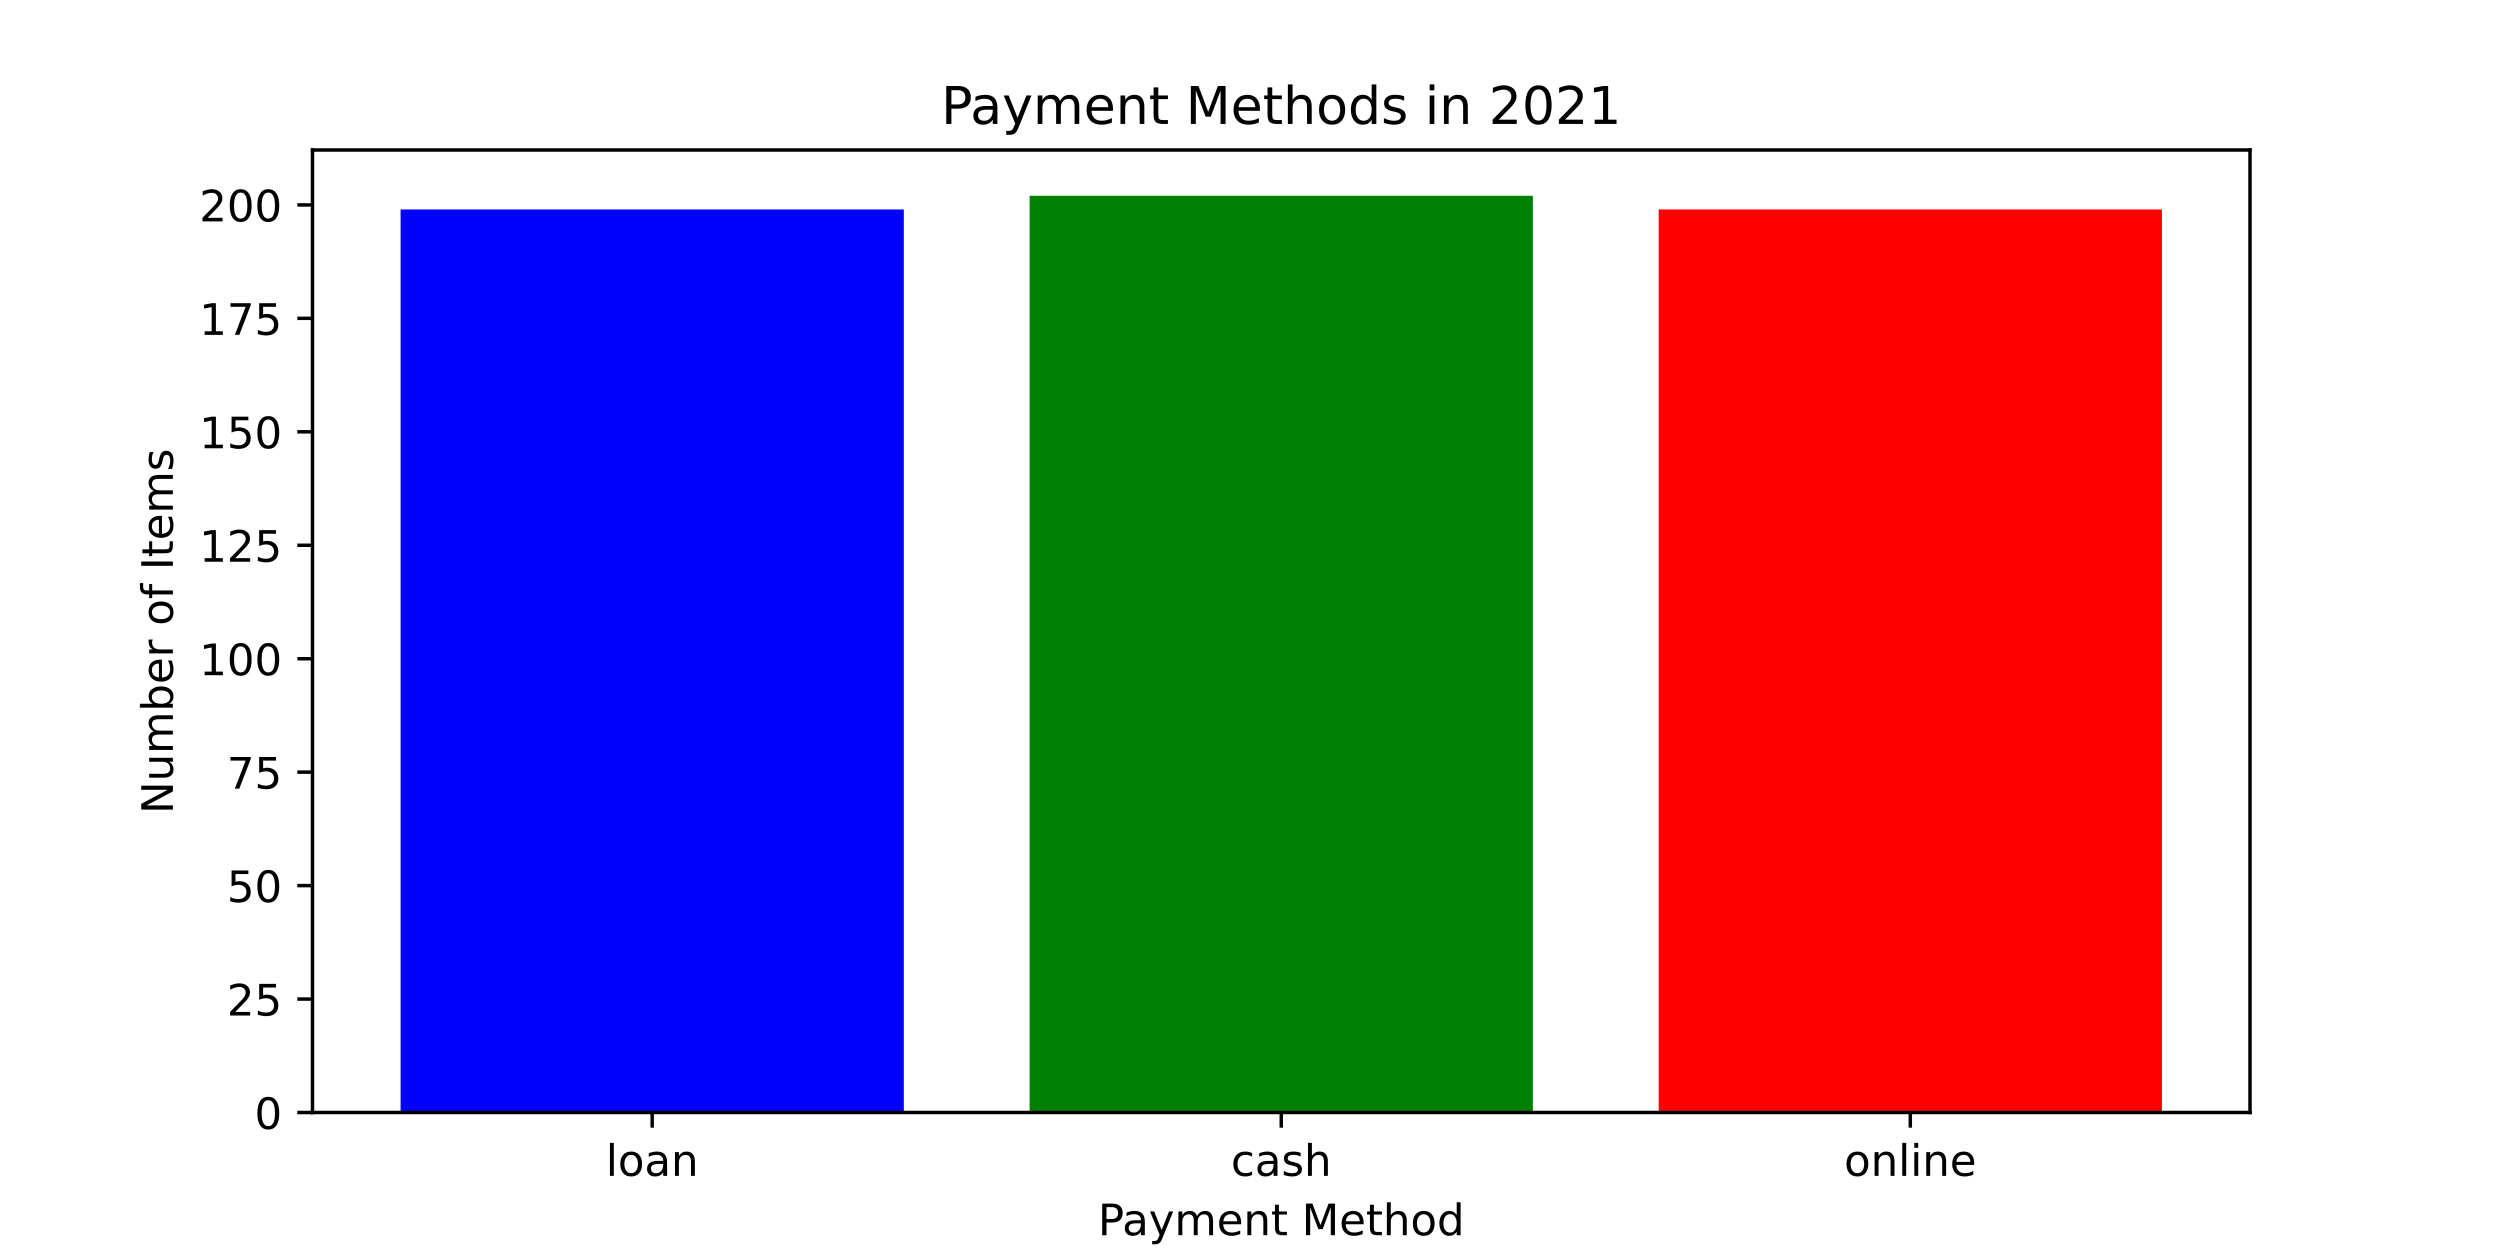
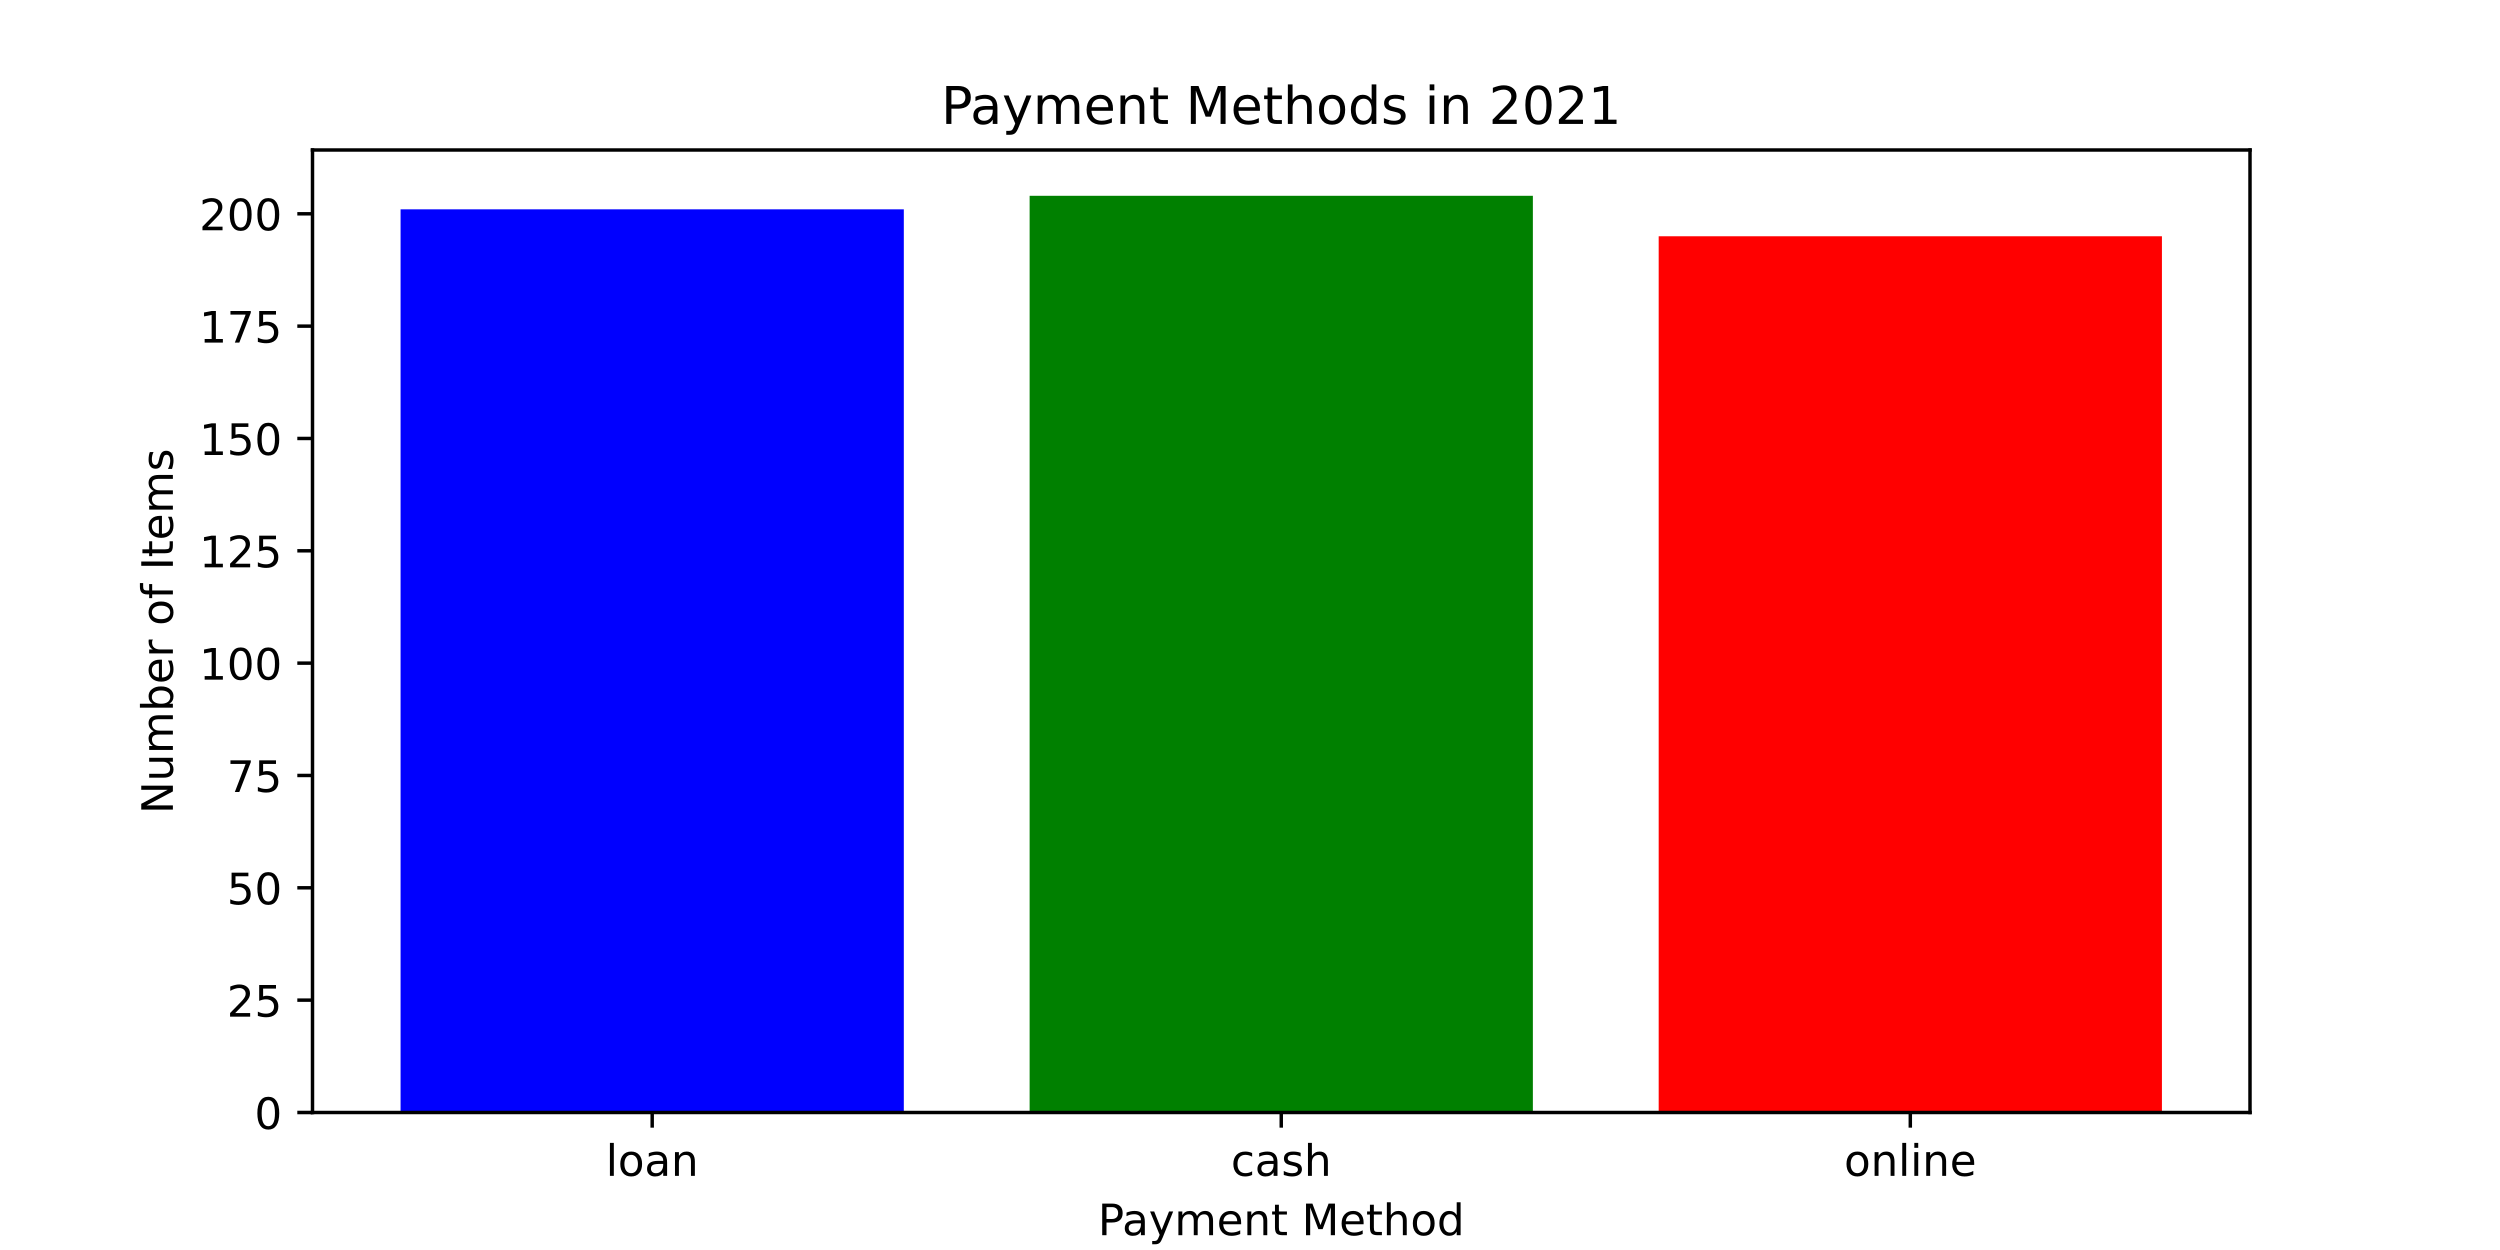
<svg xmlns="http://www.w3.org/2000/svg" xmlns:xlink="http://www.w3.org/1999/xlink" width="576pt" height="288pt" viewBox="0 0 576 288" version="1.1">
  <defs>
    <style type="text/css">*{stroke-linejoin: round; stroke-linecap: butt}</style>
  </defs>
  <g id="figure_1">
    <g id="patch_1">
      <path d="M 0 288  L 576 288  L 576 0  L 0 0  z " style="fill: #ffffff" />
    </g>
    <g id="axes_1">
      <g id="patch_2">
        <path d="M 72 256.32  L 518.4 256.32  L 518.4 34.56  L 72 34.56  z " style="fill: #ffffff" />
      </g>
      <g id="patch_3">
-         <path d="M 92.291 256.32  L 208.239 256.32  L 208.239 48.257  L 92.291 48.257  z " clip-path="url(#p12fcc0cf06)" style="fill: #0000ff" />
+         <path d="M 92.291 256.32  L 208.239 256.32  L 208.239 48.226  L 92.291 48.226  z " clip-path="url(#pbe006091a9)" style="fill: #0000ff" />
      </g>
      <g id="patch_4">
-         <path d="M 237.226 256.32  L 353.174 256.32  L 353.174 45.12  L 237.226 45.12  z " clip-path="url(#p12fcc0cf06)" style="fill: #008000" />
+         <path d="M 237.226 256.32  L 353.174 256.32  L 353.174 45.12  L 237.226 45.12  z " clip-path="url(#pbe006091a9)" style="fill: #008000" />
      </g>
      <g id="patch_5">
-         <path d="M 382.161 256.32  L 498.109 256.32  L 498.109 48.257  L 382.161 48.257  z " clip-path="url(#p12fcc0cf06)" style="fill: #ff0000" />
+         <path d="M 382.161 256.32  L 498.109 256.32  L 498.109 54.438  L 382.161 54.438  z " clip-path="url(#pbe006091a9)" style="fill: #ff0000" />
      </g>
      <g id="matplotlib.axis_1">
        <g id="xtick_1">
          <g id="line2d_1">
            <defs>
-               <path id="m74c9b654a2" d="M 0 0  L 0 3.5  " style="stroke: #000000; stroke-width: 0.8" />
+               <path id="m2adef48b5e" d="M 0 0  L 0 3.5  " style="stroke: #000000; stroke-width: 0.8" />
            </defs>
            <g>
-               <use xlink:href="#m74c9b654a2" x="150.265" y="256.32" style="stroke: #000000; stroke-width: 0.8" />
+               <use xlink:href="#m2adef48b5e" x="150.265" y="256.32" style="stroke: #000000; stroke-width: 0.8" />
            </g>
          </g>
          <g id="text_1">
            <g transform="translate(139.5837 270.9184) scale(0.1 -0.1)">
              <defs>
                <path id="DejaVuSans-6c" d="M 603 4863  L 1178 4863  L 1178 0  L 603 0  L 603 4863  z " transform="scale(0.015625)" />
                <path id="DejaVuSans-6f" d="M 1959 3097  Q 1497 3097 1228 2736  Q 959 2375 959 1747  Q 959 1119 1226 758  Q 1494 397 1959 397  Q 2419 397 2687 759  Q 2956 1122 2956 1747  Q 2956 2369 2687 2733  Q 2419 3097 1959 3097  z M 1959 3584  Q 2709 3584 3137 3096  Q 3566 2609 3566 1747  Q 3566 888 3137 398  Q 2709 -91 1959 -91  Q 1206 -91 779 398  Q 353 888 353 1747  Q 353 2609 779 3096  Q 1206 3584 1959 3584  z " transform="scale(0.015625)" />
                <path id="DejaVuSans-61" d="M 2194 1759  Q 1497 1759 1228 1600  Q 959 1441 959 1056  Q 959 750 1161 570  Q 1363 391 1709 391  Q 2188 391 2477 730  Q 2766 1069 2766 1631  L 2766 1759  L 2194 1759  z M 3341 1997  L 3341 0  L 2766 0  L 2766 531  Q 2569 213 2275 61  Q 1981 -91 1556 -91  Q 1019 -91 701 211  Q 384 513 384 1019  Q 384 1609 779 1909  Q 1175 2209 1959 2209  L 2766 2209  L 2766 2266  Q 2766 2663 2505 2880  Q 2244 3097 1772 3097  Q 1472 3097 1187 3025  Q 903 2953 641 2809  L 641 3341  Q 956 3463 1253 3523  Q 1550 3584 1831 3584  Q 2591 3584 2966 3190  Q 3341 2797 3341 1997  z " transform="scale(0.015625)" />
                <path id="DejaVuSans-6e" d="M 3513 2113  L 3513 0  L 2938 0  L 2938 2094  Q 2938 2591 2744 2837  Q 2550 3084 2163 3084  Q 1697 3084 1428 2787  Q 1159 2491 1159 1978  L 1159 0  L 581 0  L 581 3500  L 1159 3500  L 1159 2956  Q 1366 3272 1645 3428  Q 1925 3584 2291 3584  Q 2894 3584 3203 3211  Q 3513 2838 3513 2113  z " transform="scale(0.015625)" />
              </defs>
              <use xlink:href="#DejaVuSans-6c" />
              <use xlink:href="#DejaVuSans-6f" x="27.783" />
              <use xlink:href="#DejaVuSans-61" x="88.965" />
              <use xlink:href="#DejaVuSans-6e" x="150.244" />
            </g>
          </g>
        </g>
        <g id="xtick_2">
          <g id="line2d_2">
            <g>
-               <use xlink:href="#m74c9b654a2" x="295.2" y="256.32" style="stroke: #000000; stroke-width: 0.8" />
+               <use xlink:href="#m2adef48b5e" x="295.2" y="256.32" style="stroke: #000000; stroke-width: 0.8" />
            </g>
          </g>
          <g id="text_2">
            <g transform="translate(283.6133 270.9184) scale(0.1 -0.1)">
              <defs>
                <path id="DejaVuSans-63" d="M 3122 3366  L 3122 2828  Q 2878 2963 2633 3030  Q 2388 3097 2138 3097  Q 1578 3097 1268 2742  Q 959 2388 959 1747  Q 959 1106 1268 751  Q 1578 397 2138 397  Q 2388 397 2633 464  Q 2878 531 3122 666  L 3122 134  Q 2881 22 2623 -34  Q 2366 -91 2075 -91  Q 1284 -91 818 406  Q 353 903 353 1747  Q 353 2603 823 3093  Q 1294 3584 2113 3584  Q 2378 3584 2631 3529  Q 2884 3475 3122 3366  z " transform="scale(0.015625)" />
                <path id="DejaVuSans-73" d="M 2834 3397  L 2834 2853  Q 2591 2978 2328 3040  Q 2066 3103 1784 3103  Q 1356 3103 1142 2972  Q 928 2841 928 2578  Q 928 2378 1081 2264  Q 1234 2150 1697 2047  L 1894 2003  Q 2506 1872 2764 1633  Q 3022 1394 3022 966  Q 3022 478 2636 193  Q 2250 -91 1575 -91  Q 1294 -91 989 -36  Q 684 19 347 128  L 347 722  Q 666 556 975 473  Q 1284 391 1588 391  Q 1994 391 2212 530  Q 2431 669 2431 922  Q 2431 1156 2273 1281  Q 2116 1406 1581 1522  L 1381 1569  Q 847 1681 609 1914  Q 372 2147 372 2553  Q 372 3047 722 3315  Q 1072 3584 1716 3584  Q 2034 3584 2315 3537  Q 2597 3491 2834 3397  z " transform="scale(0.015625)" />
                <path id="DejaVuSans-68" d="M 3513 2113  L 3513 0  L 2938 0  L 2938 2094  Q 2938 2591 2744 2837  Q 2550 3084 2163 3084  Q 1697 3084 1428 2787  Q 1159 2491 1159 1978  L 1159 0  L 581 0  L 581 4863  L 1159 4863  L 1159 2956  Q 1366 3272 1645 3428  Q 1925 3584 2291 3584  Q 2894 3584 3203 3211  Q 3513 2838 3513 2113  z " transform="scale(0.015625)" />
              </defs>
              <use xlink:href="#DejaVuSans-63" />
              <use xlink:href="#DejaVuSans-61" x="54.98" />
              <use xlink:href="#DejaVuSans-73" x="116.26" />
              <use xlink:href="#DejaVuSans-68" x="168.359" />
            </g>
          </g>
        </g>
        <g id="xtick_3">
          <g id="line2d_3">
            <g>
-               <use xlink:href="#m74c9b654a2" x="440.135" y="256.32" style="stroke: #000000; stroke-width: 0.8" />
+               <use xlink:href="#m2adef48b5e" x="440.135" y="256.32" style="stroke: #000000; stroke-width: 0.8" />
            </g>
          </g>
          <g id="text_3">
            <g transform="translate(424.8835 270.9184) scale(0.1 -0.1)">
              <defs>
                <path id="DejaVuSans-69" d="M 603 3500  L 1178 3500  L 1178 0  L 603 0  L 603 3500  z M 603 4863  L 1178 4863  L 1178 4134  L 603 4134  L 603 4863  z " transform="scale(0.015625)" />
                <path id="DejaVuSans-65" d="M 3597 1894  L 3597 1613  L 953 1613  Q 991 1019 1311 708  Q 1631 397 2203 397  Q 2534 397 2845 478  Q 3156 559 3463 722  L 3463 178  Q 3153 47 2828 -22  Q 2503 -91 2169 -91  Q 1331 -91 842 396  Q 353 884 353 1716  Q 353 2575 817 3079  Q 1281 3584 2069 3584  Q 2775 3584 3186 3129  Q 3597 2675 3597 1894  z M 3022 2063  Q 3016 2534 2758 2815  Q 2500 3097 2075 3097  Q 1594 3097 1305 2825  Q 1016 2553 972 2059  L 3022 2063  z " transform="scale(0.015625)" />
              </defs>
              <use xlink:href="#DejaVuSans-6f" />
              <use xlink:href="#DejaVuSans-6e" x="61.182" />
              <use xlink:href="#DejaVuSans-6c" x="124.561" />
              <use xlink:href="#DejaVuSans-69" x="152.344" />
              <use xlink:href="#DejaVuSans-6e" x="180.127" />
              <use xlink:href="#DejaVuSans-65" x="243.506" />
            </g>
          </g>
        </g>
        <g id="text_4">
          <g transform="translate(252.9688 284.5966) scale(0.1 -0.1)">
            <defs>
              <path id="DejaVuSans-50" d="M 1259 4147  L 1259 2394  L 2053 2394  Q 2494 2394 2734 2622  Q 2975 2850 2975 3272  Q 2975 3691 2734 3919  Q 2494 4147 2053 4147  L 1259 4147  z M 628 4666  L 2053 4666  Q 2838 4666 3239 4311  Q 3641 3956 3641 3272  Q 3641 2581 3239 2228  Q 2838 1875 2053 1875  L 1259 1875  L 1259 0  L 628 0  L 628 4666  z " transform="scale(0.015625)" />
              <path id="DejaVuSans-79" d="M 2059 -325  Q 1816 -950 1584 -1140  Q 1353 -1331 966 -1331  L 506 -1331  L 506 -850  L 844 -850  Q 1081 -850 1212 -737  Q 1344 -625 1503 -206  L 1606 56  L 191 3500  L 800 3500  L 1894 763  L 2988 3500  L 3597 3500  L 2059 -325  z " transform="scale(0.015625)" />
              <path id="DejaVuSans-6d" d="M 3328 2828  Q 3544 3216 3844 3400  Q 4144 3584 4550 3584  Q 5097 3584 5394 3201  Q 5691 2819 5691 2113  L 5691 0  L 5113 0  L 5113 2094  Q 5113 2597 4934 2840  Q 4756 3084 4391 3084  Q 3944 3084 3684 2787  Q 3425 2491 3425 1978  L 3425 0  L 2847 0  L 2847 2094  Q 2847 2600 2669 2842  Q 2491 3084 2119 3084  Q 1678 3084 1418 2786  Q 1159 2488 1159 1978  L 1159 0  L 581 0  L 581 3500  L 1159 3500  L 1159 2956  Q 1356 3278 1631 3431  Q 1906 3584 2284 3584  Q 2666 3584 2933 3390  Q 3200 3197 3328 2828  z " transform="scale(0.015625)" />
              <path id="DejaVuSans-74" d="M 1172 4494  L 1172 3500  L 2356 3500  L 2356 3053  L 1172 3053  L 1172 1153  Q 1172 725 1289 603  Q 1406 481 1766 481  L 2356 481  L 2356 0  L 1766 0  Q 1100 0 847 248  Q 594 497 594 1153  L 594 3053  L 172 3053  L 172 3500  L 594 3500  L 594 4494  L 1172 4494  z " transform="scale(0.015625)" />
              <path id="DejaVuSans-20" transform="scale(0.015625)" />
              <path id="DejaVuSans-4d" d="M 628 4666  L 1569 4666  L 2759 1491  L 3956 4666  L 4897 4666  L 4897 0  L 4281 0  L 4281 4097  L 3078 897  L 2444 897  L 1241 4097  L 1241 0  L 628 0  L 628 4666  z " transform="scale(0.015625)" />
              <path id="DejaVuSans-64" d="M 2906 2969  L 2906 4863  L 3481 4863  L 3481 0  L 2906 0  L 2906 525  Q 2725 213 2448 61  Q 2172 -91 1784 -91  Q 1150 -91 751 415  Q 353 922 353 1747  Q 353 2572 751 3078  Q 1150 3584 1784 3584  Q 2172 3584 2448 3432  Q 2725 3281 2906 2969  z M 947 1747  Q 947 1113 1208 752  Q 1469 391 1925 391  Q 2381 391 2643 752  Q 2906 1113 2906 1747  Q 2906 2381 2643 2742  Q 2381 3103 1925 3103  Q 1469 3103 1208 2742  Q 947 2381 947 1747  z " transform="scale(0.015625)" />
            </defs>
            <use xlink:href="#DejaVuSans-50" />
            <use xlink:href="#DejaVuSans-61" x="55.803" />
            <use xlink:href="#DejaVuSans-79" x="117.082" />
            <use xlink:href="#DejaVuSans-6d" x="176.262" />
            <use xlink:href="#DejaVuSans-65" x="273.674" />
            <use xlink:href="#DejaVuSans-6e" x="335.197" />
            <use xlink:href="#DejaVuSans-74" x="398.576" />
            <use xlink:href="#DejaVuSans-20" x="437.785" />
            <use xlink:href="#DejaVuSans-4d" x="469.572" />
            <use xlink:href="#DejaVuSans-65" x="555.852" />
            <use xlink:href="#DejaVuSans-74" x="617.375" />
            <use xlink:href="#DejaVuSans-68" x="656.584" />
            <use xlink:href="#DejaVuSans-6f" x="719.963" />
            <use xlink:href="#DejaVuSans-64" x="781.145" />
          </g>
        </g>
      </g>
      <g id="matplotlib.axis_2">
        <g id="ytick_1">
          <g id="line2d_4">
            <defs>
-               <path id="m3d7d712ae3" d="M 0 0  L -3.5 0  " style="stroke: #000000; stroke-width: 0.8" />
+               <path id="mc7df7e4d3c" d="M 0 0  L -3.5 0  " style="stroke: #000000; stroke-width: 0.8" />
            </defs>
            <g>
-               <use xlink:href="#m3d7d712ae3" x="72" y="256.32" style="stroke: #000000; stroke-width: 0.8" />
+               <use xlink:href="#mc7df7e4d3c" x="72" y="256.32" style="stroke: #000000; stroke-width: 0.8" />
            </g>
          </g>
          <g id="text_5">
            <g transform="translate(58.6375 260.1192) scale(0.1 -0.1)">
              <defs>
                <path id="DejaVuSans-30" d="M 2034 4250  Q 1547 4250 1301 3770  Q 1056 3291 1056 2328  Q 1056 1369 1301 889  Q 1547 409 2034 409  Q 2525 409 2770 889  Q 3016 1369 3016 2328  Q 3016 3291 2770 3770  Q 2525 4250 2034 4250  z M 2034 4750  Q 2819 4750 3233 4129  Q 3647 3509 3647 2328  Q 3647 1150 3233 529  Q 2819 -91 2034 -91  Q 1250 -91 836 529  Q 422 1150 422 2328  Q 422 3509 836 4129  Q 1250 4750 2034 4750  z " transform="scale(0.015625)" />
              </defs>
              <use xlink:href="#DejaVuSans-30" />
            </g>
          </g>
        </g>
        <g id="ytick_2">
          <g id="line2d_5">
            <g>
-               <use xlink:href="#m3d7d712ae3" x="72" y="230.181" style="stroke: #000000; stroke-width: 0.8" />
+               <use xlink:href="#mc7df7e4d3c" x="72" y="230.438" style="stroke: #000000; stroke-width: 0.8" />
            </g>
          </g>
          <g id="text_6">
-             <g transform="translate(52.275 233.9806) scale(0.1 -0.1)">
+             <g transform="translate(52.275 234.2369) scale(0.1 -0.1)">
              <defs>
                <path id="DejaVuSans-32" d="M 1228 531  L 3431 531  L 3431 0  L 469 0  L 469 531  Q 828 903 1448 1529  Q 2069 2156 2228 2338  Q 2531 2678 2651 2914  Q 2772 3150 2772 3378  Q 2772 3750 2511 3984  Q 2250 4219 1831 4219  Q 1534 4219 1204 4116  Q 875 4013 500 3803  L 500 4441  Q 881 4594 1212 4672  Q 1544 4750 1819 4750  Q 2544 4750 2975 4387  Q 3406 4025 3406 3419  Q 3406 3131 3298 2873  Q 3191 2616 2906 2266  Q 2828 2175 2409 1742  Q 1991 1309 1228 531  z " transform="scale(0.015625)" />
                <path id="DejaVuSans-35" d="M 691 4666  L 3169 4666  L 3169 4134  L 1269 4134  L 1269 2991  Q 1406 3038 1543 3061  Q 1681 3084 1819 3084  Q 2600 3084 3056 2656  Q 3513 2228 3513 1497  Q 3513 744 3044 326  Q 2575 -91 1722 -91  Q 1428 -91 1123 -41  Q 819 9 494 109  L 494 744  Q 775 591 1075 516  Q 1375 441 1709 441  Q 2250 441 2565 725  Q 2881 1009 2881 1497  Q 2881 1984 2565 2268  Q 2250 2553 1709 2553  Q 1456 2553 1204 2497  Q 953 2441 691 2322  L 691 4666  z " transform="scale(0.015625)" />
              </defs>
              <use xlink:href="#DejaVuSans-32" />
              <use xlink:href="#DejaVuSans-35" x="63.623" />
            </g>
          </g>
        </g>
        <g id="ytick_3">
          <g id="line2d_6">
            <g>
-               <use xlink:href="#m3d7d712ae3" x="72" y="204.043" style="stroke: #000000; stroke-width: 0.8" />
+               <use xlink:href="#mc7df7e4d3c" x="72" y="204.555" style="stroke: #000000; stroke-width: 0.8" />
            </g>
          </g>
          <g id="text_7">
-             <g transform="translate(52.275 207.842) scale(0.1 -0.1)">
+             <g transform="translate(52.275 208.3545) scale(0.1 -0.1)">
              <use xlink:href="#DejaVuSans-35" />
              <use xlink:href="#DejaVuSans-30" x="63.623" />
            </g>
          </g>
        </g>
        <g id="ytick_4">
          <g id="line2d_7">
            <g>
-               <use xlink:href="#m3d7d712ae3" x="72" y="177.904" style="stroke: #000000; stroke-width: 0.8" />
+               <use xlink:href="#mc7df7e4d3c" x="72" y="178.673" style="stroke: #000000; stroke-width: 0.8" />
            </g>
          </g>
          <g id="text_8">
-             <g transform="translate(52.275 181.7034) scale(0.1 -0.1)">
+             <g transform="translate(52.275 182.4722) scale(0.1 -0.1)">
              <defs>
                <path id="DejaVuSans-37" d="M 525 4666  L 3525 4666  L 3525 4397  L 1831 0  L 1172 0  L 2766 4134  L 525 4134  L 525 4666  z " transform="scale(0.015625)" />
              </defs>
              <use xlink:href="#DejaVuSans-37" />
              <use xlink:href="#DejaVuSans-35" x="63.623" />
            </g>
          </g>
        </g>
        <g id="ytick_5">
          <g id="line2d_8">
            <g>
-               <use xlink:href="#m3d7d712ae3" x="72" y="151.766" style="stroke: #000000; stroke-width: 0.8" />
+               <use xlink:href="#mc7df7e4d3c" x="72" y="152.791" style="stroke: #000000; stroke-width: 0.8" />
            </g>
          </g>
          <g id="text_9">
-             <g transform="translate(45.9125 155.5648) scale(0.1 -0.1)">
+             <g transform="translate(45.9125 156.5898) scale(0.1 -0.1)">
              <defs>
                <path id="DejaVuSans-31" d="M 794 531  L 1825 531  L 1825 4091  L 703 3866  L 703 4441  L 1819 4666  L 2450 4666  L 2450 531  L 3481 531  L 3481 0  L 794 0  L 794 531  z " transform="scale(0.015625)" />
              </defs>
              <use xlink:href="#DejaVuSans-31" />
              <use xlink:href="#DejaVuSans-30" x="63.623" />
              <use xlink:href="#DejaVuSans-30" x="127.246" />
            </g>
          </g>
        </g>
        <g id="ytick_6">
          <g id="line2d_9">
            <g>
-               <use xlink:href="#m3d7d712ae3" x="72" y="125.627" style="stroke: #000000; stroke-width: 0.8" />
+               <use xlink:href="#mc7df7e4d3c" x="72" y="126.908" style="stroke: #000000; stroke-width: 0.8" />
            </g>
          </g>
          <g id="text_10">
-             <g transform="translate(45.9125 129.4261) scale(0.1 -0.1)">
+             <g transform="translate(45.9125 130.7075) scale(0.1 -0.1)">
              <use xlink:href="#DejaVuSans-31" />
              <use xlink:href="#DejaVuSans-32" x="63.623" />
              <use xlink:href="#DejaVuSans-35" x="127.246" />
            </g>
          </g>
        </g>
        <g id="ytick_7">
          <g id="line2d_10">
            <g>
-               <use xlink:href="#m3d7d712ae3" x="72" y="99.488" style="stroke: #000000; stroke-width: 0.8" />
+               <use xlink:href="#mc7df7e4d3c" x="72" y="101.026" style="stroke: #000000; stroke-width: 0.8" />
            </g>
          </g>
          <g id="text_11">
-             <g transform="translate(45.9125 103.2875) scale(0.1 -0.1)">
+             <g transform="translate(45.9125 104.8251) scale(0.1 -0.1)">
              <use xlink:href="#DejaVuSans-31" />
              <use xlink:href="#DejaVuSans-35" x="63.623" />
              <use xlink:href="#DejaVuSans-30" x="127.246" />
            </g>
          </g>
        </g>
        <g id="ytick_8">
          <g id="line2d_11">
            <g>
-               <use xlink:href="#m3d7d712ae3" x="72" y="73.35" style="stroke: #000000; stroke-width: 0.8" />
+               <use xlink:href="#mc7df7e4d3c" x="72" y="75.144" style="stroke: #000000; stroke-width: 0.8" />
            </g>
          </g>
          <g id="text_12">
-             <g transform="translate(45.9125 77.14892) scale(0.1 -0.1)">
+             <g transform="translate(45.9125 78.94275) scale(0.1 -0.1)">
              <use xlink:href="#DejaVuSans-31" />
              <use xlink:href="#DejaVuSans-37" x="63.623" />
              <use xlink:href="#DejaVuSans-35" x="127.246" />
            </g>
          </g>
        </g>
        <g id="ytick_9">
          <g id="line2d_12">
            <g>
-               <use xlink:href="#m3d7d712ae3" x="72" y="47.211" style="stroke: #000000; stroke-width: 0.8" />
+               <use xlink:href="#mc7df7e4d3c" x="72" y="49.261" style="stroke: #000000; stroke-width: 0.8" />
            </g>
          </g>
          <g id="text_13">
-             <g transform="translate(45.9125 51.01031) scale(0.1 -0.1)">
+             <g transform="translate(45.9125 53.06039) scale(0.1 -0.1)">
              <use xlink:href="#DejaVuSans-32" />
              <use xlink:href="#DejaVuSans-30" x="63.623" />
              <use xlink:href="#DejaVuSans-30" x="127.246" />
            </g>
          </g>
        </g>
        <g id="text_14">
          <g transform="translate(39.83281 187.5103) rotate(-90) scale(0.1 -0.1)">
            <defs>
              <path id="DejaVuSans-4e" d="M 628 4666  L 1478 4666  L 3547 763  L 3547 4666  L 4159 4666  L 4159 0  L 3309 0  L 1241 3903  L 1241 0  L 628 0  L 628 4666  z " transform="scale(0.015625)" />
              <path id="DejaVuSans-75" d="M 544 1381  L 544 3500  L 1119 3500  L 1119 1403  Q 1119 906 1312 657  Q 1506 409 1894 409  Q 2359 409 2629 706  Q 2900 1003 2900 1516  L 2900 3500  L 3475 3500  L 3475 0  L 2900 0  L 2900 538  Q 2691 219 2414 64  Q 2138 -91 1772 -91  Q 1169 -91 856 284  Q 544 659 544 1381  z M 1991 3584  L 1991 3584  z " transform="scale(0.015625)" />
              <path id="DejaVuSans-62" d="M 3116 1747  Q 3116 2381 2855 2742  Q 2594 3103 2138 3103  Q 1681 3103 1420 2742  Q 1159 2381 1159 1747  Q 1159 1113 1420 752  Q 1681 391 2138 391  Q 2594 391 2855 752  Q 3116 1113 3116 1747  z M 1159 2969  Q 1341 3281 1617 3432  Q 1894 3584 2278 3584  Q 2916 3584 3314 3078  Q 3713 2572 3713 1747  Q 3713 922 3314 415  Q 2916 -91 2278 -91  Q 1894 -91 1617 61  Q 1341 213 1159 525  L 1159 0  L 581 0  L 581 4863  L 1159 4863  L 1159 2969  z " transform="scale(0.015625)" />
              <path id="DejaVuSans-72" d="M 2631 2963  Q 2534 3019 2420 3045  Q 2306 3072 2169 3072  Q 1681 3072 1420 2755  Q 1159 2438 1159 1844  L 1159 0  L 581 0  L 581 3500  L 1159 3500  L 1159 2956  Q 1341 3275 1631 3429  Q 1922 3584 2338 3584  Q 2397 3584 2469 3576  Q 2541 3569 2628 3553  L 2631 2963  z " transform="scale(0.015625)" />
              <path id="DejaVuSans-66" d="M 2375 4863  L 2375 4384  L 1825 4384  Q 1516 4384 1395 4259  Q 1275 4134 1275 3809  L 1275 3500  L 2222 3500  L 2222 3053  L 1275 3053  L 1275 0  L 697 0  L 697 3053  L 147 3053  L 147 3500  L 697 3500  L 697 3744  Q 697 4328 969 4595  Q 1241 4863 1831 4863  L 2375 4863  z " transform="scale(0.015625)" />
              <path id="DejaVuSans-49" d="M 628 4666  L 1259 4666  L 1259 0  L 628 0  L 628 4666  z " transform="scale(0.015625)" />
            </defs>
            <use xlink:href="#DejaVuSans-4e" />
            <use xlink:href="#DejaVuSans-75" x="74.805" />
            <use xlink:href="#DejaVuSans-6d" x="138.184" />
            <use xlink:href="#DejaVuSans-62" x="235.596" />
            <use xlink:href="#DejaVuSans-65" x="299.072" />
            <use xlink:href="#DejaVuSans-72" x="360.596" />
            <use xlink:href="#DejaVuSans-20" x="401.709" />
            <use xlink:href="#DejaVuSans-6f" x="433.496" />
            <use xlink:href="#DejaVuSans-66" x="494.678" />
            <use xlink:href="#DejaVuSans-20" x="529.883" />
            <use xlink:href="#DejaVuSans-49" x="561.67" />
            <use xlink:href="#DejaVuSans-74" x="591.162" />
            <use xlink:href="#DejaVuSans-65" x="630.371" />
            <use xlink:href="#DejaVuSans-6d" x="691.895" />
            <use xlink:href="#DejaVuSans-73" x="789.307" />
          </g>
        </g>
      </g>
      <g id="patch_6">
        <path d="M 72 256.32  L 72 34.56  " style="fill: none; stroke: #000000; stroke-width: 0.8; stroke-linejoin: miter; stroke-linecap: square" />
      </g>
      <g id="patch_7">
        <path d="M 518.4 256.32  L 518.4 34.56  " style="fill: none; stroke: #000000; stroke-width: 0.8; stroke-linejoin: miter; stroke-linecap: square" />
      </g>
      <g id="patch_8">
        <path d="M 72 256.32  L 518.4 256.32  " style="fill: none; stroke: #000000; stroke-width: 0.8; stroke-linejoin: miter; stroke-linecap: square" />
      </g>
      <g id="patch_9">
        <path d="M 72 34.56  L 518.4 34.56  " style="fill: none; stroke: #000000; stroke-width: 0.8; stroke-linejoin: miter; stroke-linecap: square" />
      </g>
      <g id="text_15">
        <g transform="translate(216.8438 28.56) scale(0.12 -0.12)">
          <use xlink:href="#DejaVuSans-50" />
          <use xlink:href="#DejaVuSans-61" x="55.803" />
          <use xlink:href="#DejaVuSans-79" x="117.082" />
          <use xlink:href="#DejaVuSans-6d" x="176.262" />
          <use xlink:href="#DejaVuSans-65" x="273.674" />
          <use xlink:href="#DejaVuSans-6e" x="335.197" />
          <use xlink:href="#DejaVuSans-74" x="398.576" />
          <use xlink:href="#DejaVuSans-20" x="437.785" />
          <use xlink:href="#DejaVuSans-4d" x="469.572" />
          <use xlink:href="#DejaVuSans-65" x="555.852" />
          <use xlink:href="#DejaVuSans-74" x="617.375" />
          <use xlink:href="#DejaVuSans-68" x="656.584" />
          <use xlink:href="#DejaVuSans-6f" x="719.963" />
          <use xlink:href="#DejaVuSans-64" x="781.145" />
          <use xlink:href="#DejaVuSans-73" x="844.621" />
          <use xlink:href="#DejaVuSans-20" x="896.721" />
          <use xlink:href="#DejaVuSans-69" x="928.508" />
          <use xlink:href="#DejaVuSans-6e" x="956.291" />
          <use xlink:href="#DejaVuSans-20" x="1019.67" />
          <use xlink:href="#DejaVuSans-32" x="1051.457" />
          <use xlink:href="#DejaVuSans-30" x="1115.08" />
          <use xlink:href="#DejaVuSans-32" x="1178.703" />
          <use xlink:href="#DejaVuSans-31" x="1242.326" />
        </g>
      </g>
    </g>
  </g>
  <defs>
-     <clipPath id="p12fcc0cf06">
+     <clipPath id="pbe006091a9">
      <rect x="72" y="34.56" width="446.4" height="221.76" />
    </clipPath>
  </defs>
</svg>
